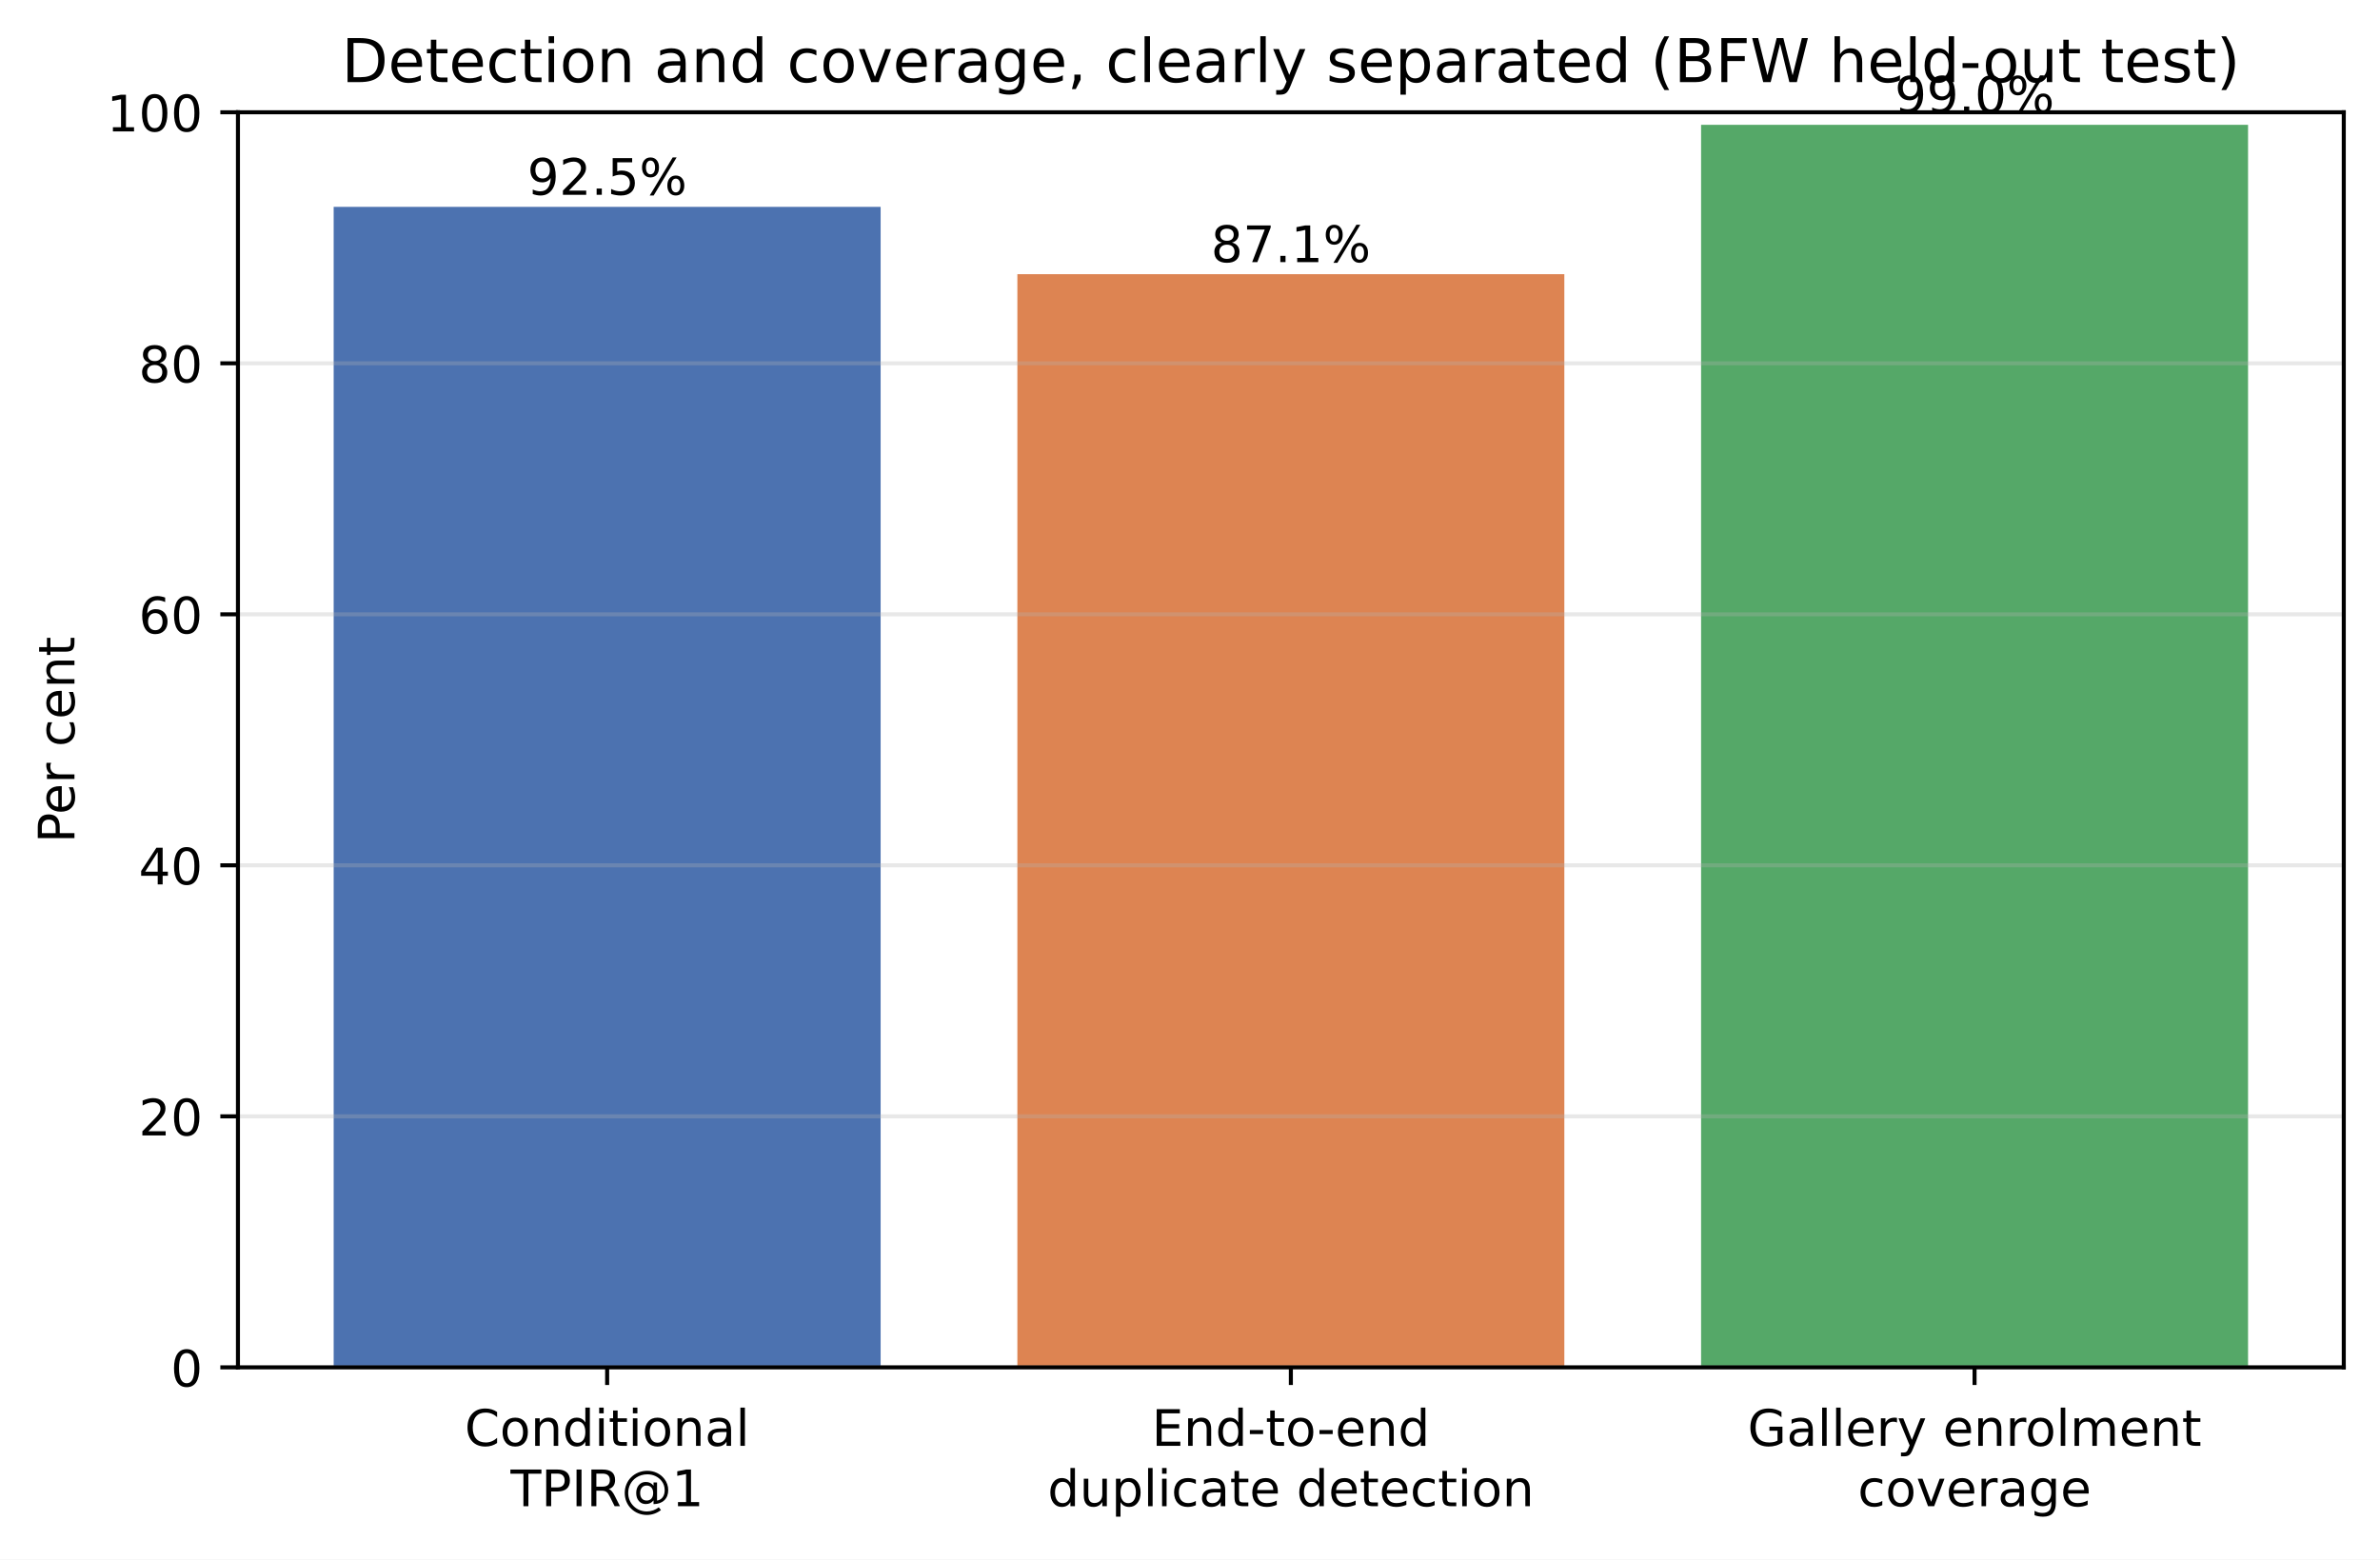
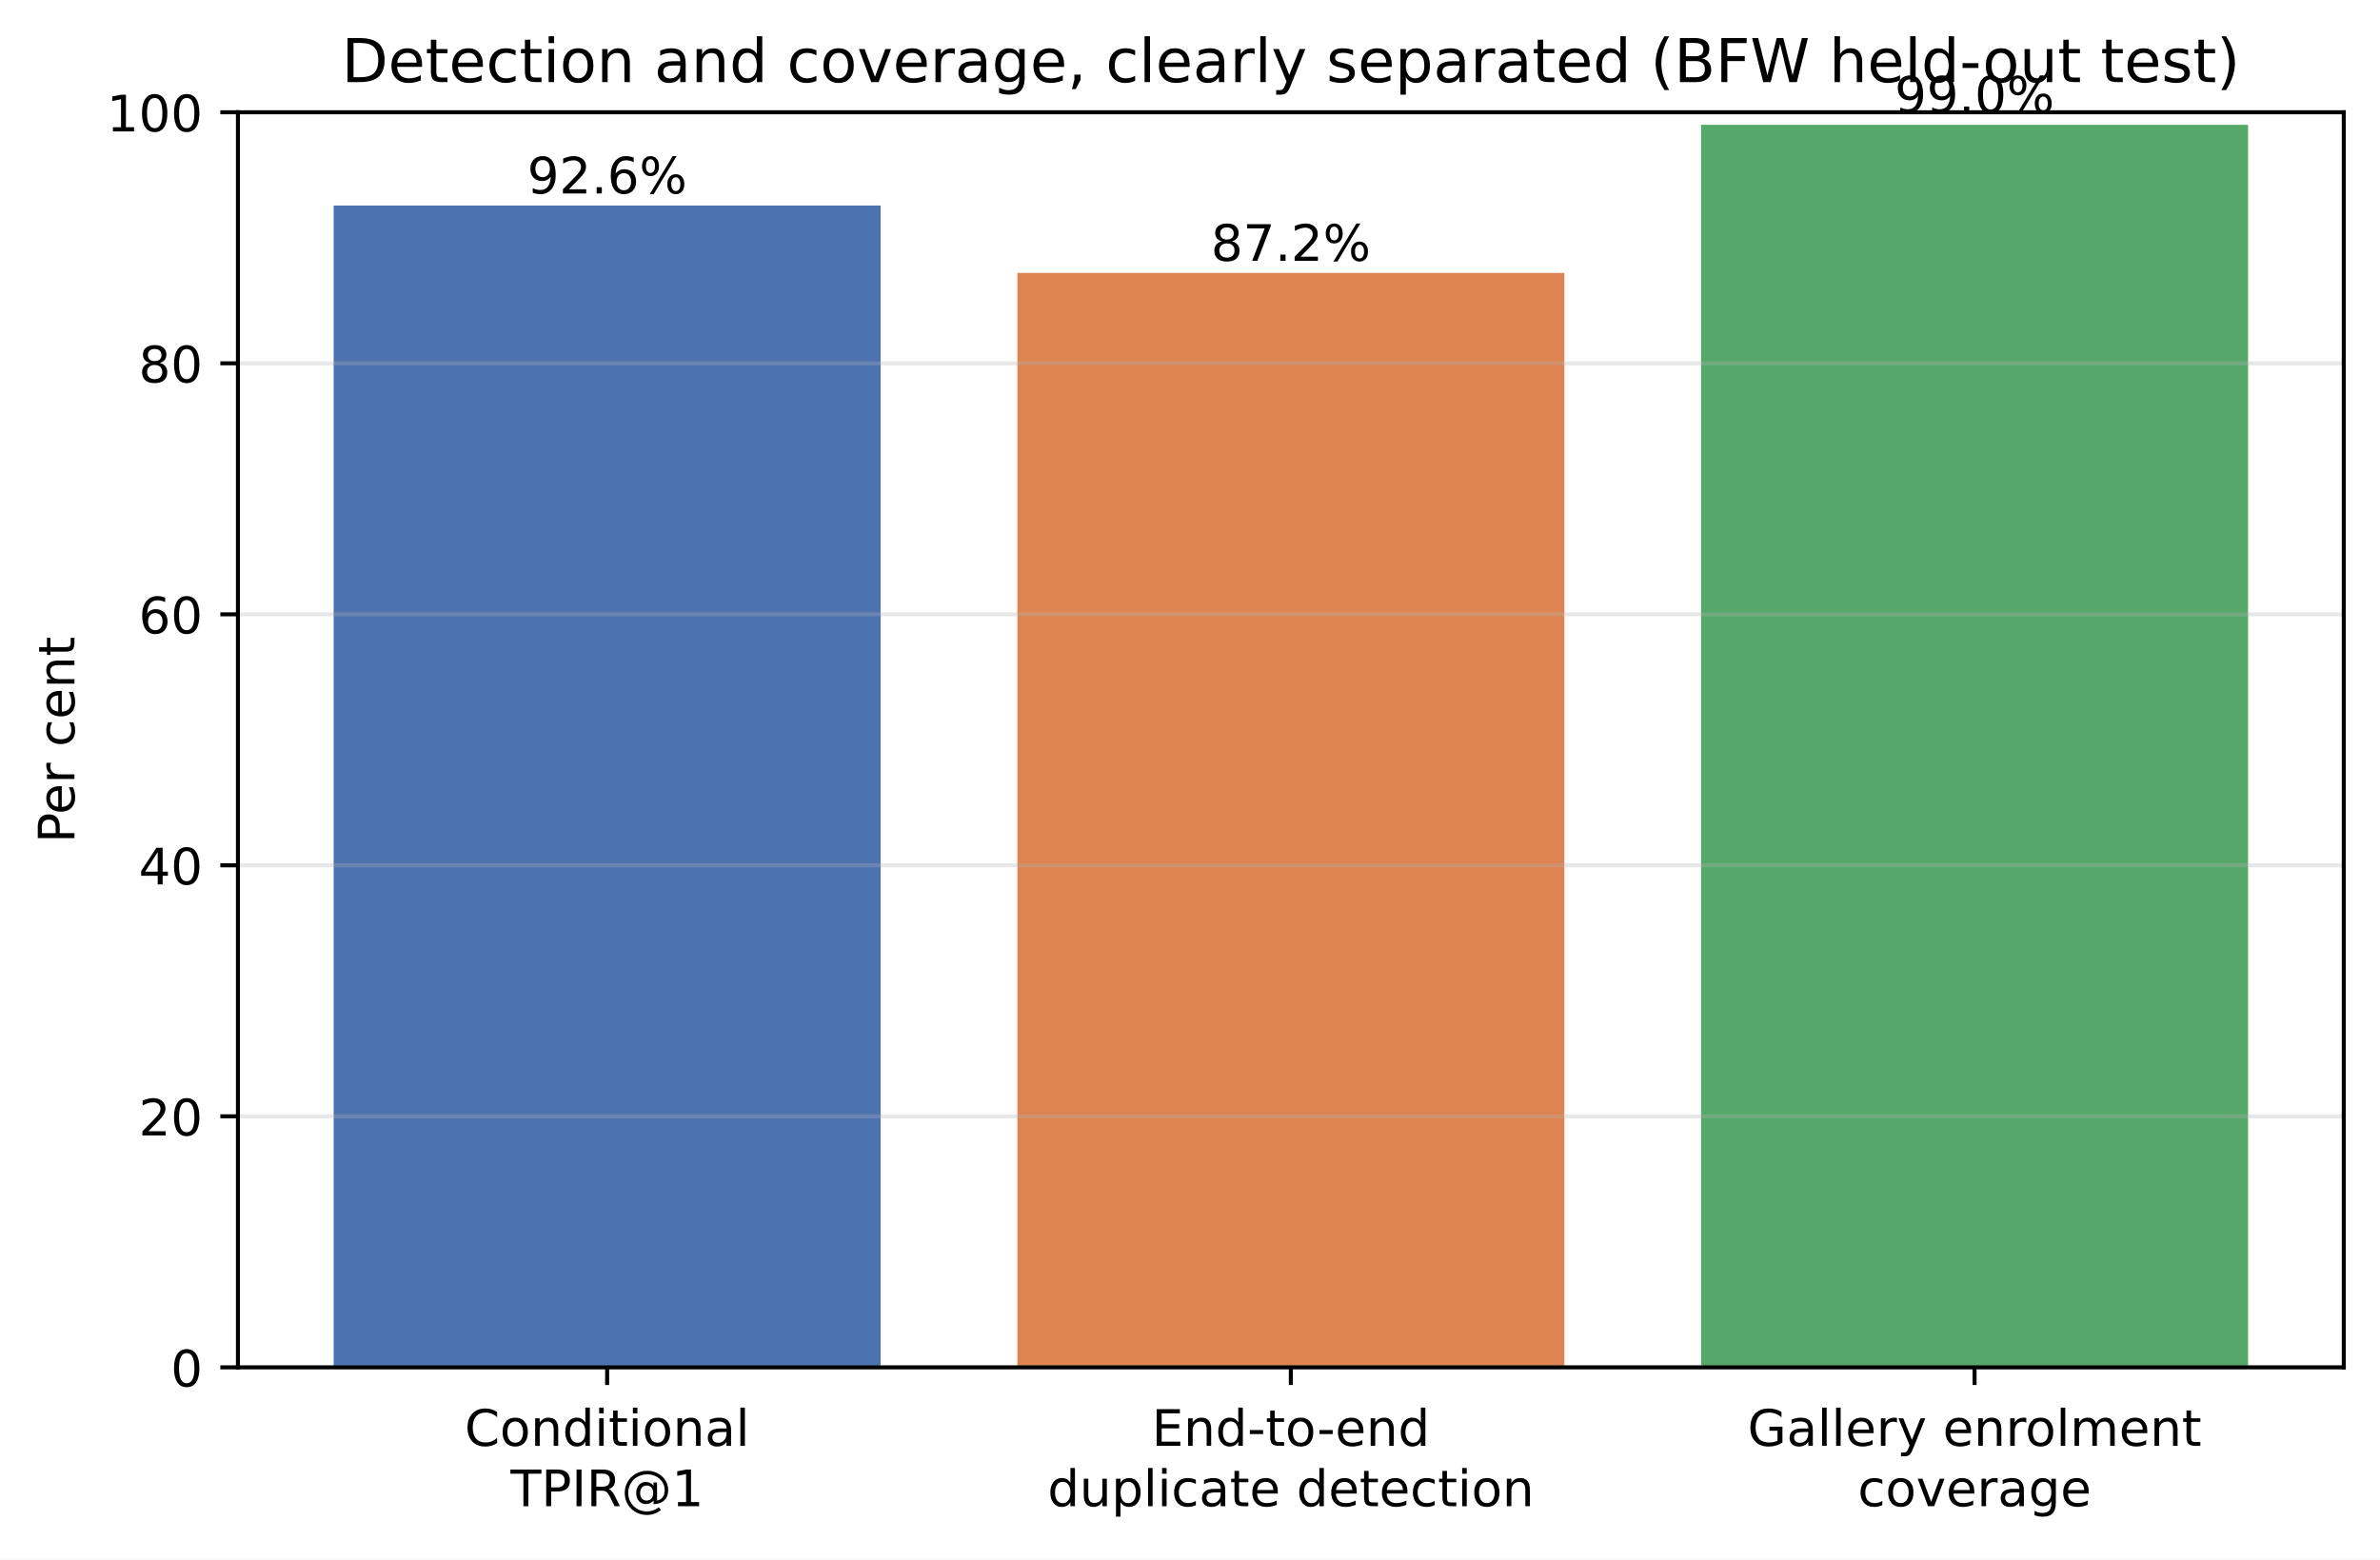
<svg xmlns="http://www.w3.org/2000/svg" xmlns:xlink="http://www.w3.org/1999/xlink" width="472.988pt" height="310.004pt" viewBox="0 0 472.988 310.004" version="1.1">
  <defs>
    <style type="text/css">*{stroke-linejoin: round; stroke-linecap: butt}</style>
  </defs>
  <g id="figure_1">
    <g id="patch_1">
      <path d="M 0 310.004  L 472.988 310.004  L 472.988 0  L 0 0  z " style="fill: #ffffff" />
    </g>
    <g id="axes_1">
      <g id="patch_2">
        <path d="M 47.288 271.798  L 465.788 271.798  L 465.788 22.318  L 47.288 22.318  z " style="fill: #ffffff" />
      </g>
      <g id="patch_3">
-         <path d="M 66.31 271.798  L 175.012 271.798  L 175.012 41.122  L 66.31 41.122  z " clip-path="url(#pff10bd0e56)" style="fill: #4c72b0" />
+         <path d="M 66.31 271.798  L 175.012 271.798  L 175.012 40.857  L 66.31 40.857  z " clip-path="url(#p26d77c50f4)" style="fill: #4c72b0" />
      </g>
      <g id="patch_4">
-         <path d="M 202.187 271.798  L 310.888 271.798  L 310.888 54.501  L 202.187 54.501  z " clip-path="url(#pff10bd0e56)" style="fill: #dd8452" />
+         <path d="M 202.187 271.798  L 310.888 271.798  L 310.888 54.252  L 202.187 54.252  z " clip-path="url(#p26d77c50f4)" style="fill: #dd8452" />
      </g>
      <g id="patch_5">
-         <path d="M 338.063 271.798  L 446.765 271.798  L 446.765 24.813  L 338.063 24.813  z " clip-path="url(#pff10bd0e56)" style="fill: #55a868" />
+         <path d="M 338.063 271.798  L 446.765 271.798  L 446.765 24.813  L 338.063 24.813  z " clip-path="url(#p26d77c50f4)" style="fill: #55a868" />
      </g>
      <g id="matplotlib.axis_1">
        <g id="xtick_1">
          <g id="line2d_1">
            <defs>
-               <path id="m82638d9b20" d="M 0 0  L 0 3.5  " style="stroke: #000000; stroke-width: 0.8" />
+               <path id="m397c34015d" d="M 0 0  L 0 3.5  " style="stroke: #000000; stroke-width: 0.8" />
            </defs>
            <g>
-               <use xlink:href="#m82638d9b20" x="120.661" y="271.798" style="stroke: #000000; stroke-width: 0.8" />
+               <use xlink:href="#m397c34015d" x="120.661" y="271.798" style="stroke: #000000; stroke-width: 0.8" />
            </g>
          </g>
          <g id="text_1">
            <g transform="translate(92.34759 287.3975) scale(0.1 -0.1)">
              <defs>
                <path id="DejaVuSans-26" d="M 4122 4306  L 4122 3641  Q 3803 3938 3442 4084  Q 3081 4231 2675 4231  Q 1875 4231 1450 3742  Q 1025 3253 1025 2328  Q 1025 1406 1450 917  Q 1875 428 2675 428  Q 3081 428 3442 575  Q 3803 722 4122 1019  L 4122 359  Q 3791 134 3420 21  Q 3050 -91 2638 -91  Q 1578 -91 968 557  Q 359 1206 359 2328  Q 359 3453 968 4101  Q 1578 4750 2638 4750  Q 3056 4750 3426 4639  Q 3797 4528 4122 4306  z " transform="scale(0.015625)" />
                <path id="DejaVuSans-52" d="M 1959 3097  Q 1497 3097 1228 2736  Q 959 2375 959 1747  Q 959 1119 1226 758  Q 1494 397 1959 397  Q 2419 397 2687 759  Q 2956 1122 2956 1747  Q 2956 2369 2687 2733  Q 2419 3097 1959 3097  z M 1959 3584  Q 2709 3584 3137 3096  Q 3566 2609 3566 1747  Q 3566 888 3137 398  Q 2709 -91 1959 -91  Q 1206 -91 779 398  Q 353 888 353 1747  Q 353 2609 779 3096  Q 1206 3584 1959 3584  z " transform="scale(0.015625)" />
                <path id="DejaVuSans-51" d="M 3513 2113  L 3513 0  L 2938 0  L 2938 2094  Q 2938 2591 2744 2837  Q 2550 3084 2163 3084  Q 1697 3084 1428 2787  Q 1159 2491 1159 1978  L 1159 0  L 581 0  L 581 3500  L 1159 3500  L 1159 2956  Q 1366 3272 1645 3428  Q 1925 3584 2291 3584  Q 2894 3584 3203 3211  Q 3513 2838 3513 2113  z " transform="scale(0.015625)" />
                <path id="DejaVuSans-47" d="M 2906 2969  L 2906 4863  L 3481 4863  L 3481 0  L 2906 0  L 2906 525  Q 2725 213 2448 61  Q 2172 -91 1784 -91  Q 1150 -91 751 415  Q 353 922 353 1747  Q 353 2572 751 3078  Q 1150 3584 1784 3584  Q 2172 3584 2448 3432  Q 2725 3281 2906 2969  z M 947 1747  Q 947 1113 1208 752  Q 1469 391 1925 391  Q 2381 391 2643 752  Q 2906 1113 2906 1747  Q 2906 2381 2643 2742  Q 2381 3103 1925 3103  Q 1469 3103 1208 2742  Q 947 2381 947 1747  z " transform="scale(0.015625)" />
                <path id="DejaVuSans-4c" d="M 603 3500  L 1178 3500  L 1178 0  L 603 0  L 603 3500  z M 603 4863  L 1178 4863  L 1178 4134  L 603 4134  L 603 4863  z " transform="scale(0.015625)" />
                <path id="DejaVuSans-57" d="M 1172 4494  L 1172 3500  L 2356 3500  L 2356 3053  L 1172 3053  L 1172 1153  Q 1172 725 1289 603  Q 1406 481 1766 481  L 2356 481  L 2356 0  L 1766 0  Q 1100 0 847 248  Q 594 497 594 1153  L 594 3053  L 172 3053  L 172 3500  L 594 3500  L 594 4494  L 1172 4494  z " transform="scale(0.015625)" />
                <path id="DejaVuSans-44" d="M 2194 1759  Q 1497 1759 1228 1600  Q 959 1441 959 1056  Q 959 750 1161 570  Q 1363 391 1709 391  Q 2188 391 2477 730  Q 2766 1069 2766 1631  L 2766 1759  L 2194 1759  z M 3341 1997  L 3341 0  L 2766 0  L 2766 531  Q 2569 213 2275 61  Q 1981 -91 1556 -91  Q 1019 -91 701 211  Q 384 513 384 1019  Q 384 1609 779 1909  Q 1175 2209 1959 2209  L 2766 2209  L 2766 2266  Q 2766 2663 2505 2880  Q 2244 3097 1772 3097  Q 1472 3097 1187 3025  Q 903 2953 641 2809  L 641 3341  Q 956 3463 1253 3523  Q 1550 3584 1831 3584  Q 2591 3584 2966 3190  Q 3341 2797 3341 1997  z " transform="scale(0.015625)" />
                <path id="DejaVuSans-4f" d="M 603 4863  L 1178 4863  L 1178 0  L 603 0  L 603 4863  z " transform="scale(0.015625)" />
              </defs>
              <use xlink:href="#DejaVuSans-26" />
              <use xlink:href="#DejaVuSans-52" transform="translate(69.82812 0)" />
              <use xlink:href="#DejaVuSans-51" transform="translate(131.0156 0)" />
              <use xlink:href="#DejaVuSans-47" transform="translate(194.3906 0)" />
              <use xlink:href="#DejaVuSans-4c" transform="translate(257.875 0)" />
              <use xlink:href="#DejaVuSans-57" transform="translate(285.6562 0)" />
              <use xlink:href="#DejaVuSans-4c" transform="translate(324.8594 0)" />
              <use xlink:href="#DejaVuSans-52" transform="translate(352.6406 0)" />
              <use xlink:href="#DejaVuSans-51" transform="translate(413.8281 0)" />
              <use xlink:href="#DejaVuSans-44" transform="translate(477.2031 0)" />
              <use xlink:href="#DejaVuSans-4f" transform="translate(538.4844 0)" />
            </g>
            <g transform="translate(101.4617 299.3995) scale(0.1 -0.1)">
              <defs>
                <path id="DejaVuSans-37" d="M -19 4666  L 3928 4666  L 3928 4134  L 2272 4134  L 2272 0  L 1638 0  L 1638 4134  L -19 4134  L -19 4666  z " transform="scale(0.015625)" />
                <path id="DejaVuSans-33" d="M 1259 4147  L 1259 2394  L 2053 2394  Q 2494 2394 2734 2622  Q 2975 2850 2975 3272  Q 2975 3691 2734 3919  Q 2494 4147 2053 4147  L 1259 4147  z M 628 4666  L 2053 4666  Q 2838 4666 3239 4311  Q 3641 3956 3641 3272  Q 3641 2581 3239 2228  Q 2838 1875 2053 1875  L 1259 1875  L 1259 0  L 628 0  L 628 4666  z " transform="scale(0.015625)" />
                <path id="DejaVuSans-2c" d="M 628 4666  L 1259 4666  L 1259 0  L 628 0  L 628 4666  z " transform="scale(0.015625)" />
                <path id="DejaVuSans-35" d="M 2841 2188  Q 3044 2119 3236 1894  Q 3428 1669 3622 1275  L 4263 0  L 3584 0  L 2988 1197  Q 2756 1666 2539 1819  Q 2322 1972 1947 1972  L 1259 1972  L 1259 0  L 628 0  L 628 4666  L 2053 4666  Q 2853 4666 3247 4331  Q 3641 3997 3641 3322  Q 3641 2881 3436 2590  Q 3231 2300 2841 2188  z M 1259 4147  L 1259 2491  L 2053 2491  Q 2509 2491 2742 2702  Q 2975 2913 2975 3322  Q 2975 3731 2742 3939  Q 2509 4147 2053 4147  L 1259 4147  z " transform="scale(0.015625)" />
                <path id="DejaVuSans-23" d="M 2381 1678  Q 2381 1231 2603 976  Q 2825 722 3213 722  Q 3597 722 3817 978  Q 4038 1234 4038 1678  Q 4038 2116 3813 2373  Q 3588 2631 3206 2631  Q 2828 2631 2604 2375  Q 2381 2119 2381 1678  z M 4084 744  Q 3897 503 3655 389  Q 3413 275 3091 275  Q 2553 275 2217 664  Q 1881 1053 1881 1678  Q 1881 2303 2218 2693  Q 2556 3084 3091 3084  Q 3413 3084 3656 2967  Q 3900 2850 4084 2613  L 4084 3022  L 4531 3022  L 4531 722  Q 4988 791 5245 1139  Q 5503 1488 5503 2041  Q 5503 2375 5404 2669  Q 5306 2963 5106 3213  Q 4781 3622 4314 3839  Q 3847 4056 3297 4056  Q 2913 4056 2559 3954  Q 2206 3853 1906 3653  Q 1416 3334 1139 2817  Q 863 2300 863 1697  Q 863 1200 1042 765  Q 1222 331 1563 0  Q 1891 -325 2322 -495  Q 2753 -666 3244 -666  Q 3647 -666 4036 -530  Q 4425 -394 4750 -141  L 5031 -488  Q 4641 -791 4180 -952  Q 3719 -1113 3244 -1113  Q 2666 -1113 2153 -908  Q 1641 -703 1241 -313  Q 841 78 631 592  Q 422 1106 422 1697  Q 422 2266 634 2781  Q 847 3297 1241 3688  Q 1644 4084 2172 4295  Q 2700 4506 3291 4506  Q 3953 4506 4520 4234  Q 5088 3963 5472 3463  Q 5706 3156 5829 2797  Q 5953 2438 5953 2053  Q 5953 1231 5456 756  Q 4959 281 4084 263  L 4084 744  z " transform="scale(0.015625)" />
                <path id="DejaVuSans-14" d="M 794 531  L 1825 531  L 1825 4091  L 703 3866  L 703 4441  L 1819 4666  L 2450 4666  L 2450 531  L 3481 531  L 3481 0  L 794 0  L 794 531  z " transform="scale(0.015625)" />
              </defs>
              <use xlink:href="#DejaVuSans-37" />
              <use xlink:href="#DejaVuSans-33" transform="translate(61.07812 0)" />
              <use xlink:href="#DejaVuSans-2c" transform="translate(121.375 0)" />
              <use xlink:href="#DejaVuSans-35" transform="translate(150.875 0)" />
              <use xlink:href="#DejaVuSans-23" transform="translate(220.3594 0)" />
              <use xlink:href="#DejaVuSans-14" transform="translate(320.3594 0)" />
            </g>
          </g>
        </g>
        <g id="xtick_2">
          <g id="line2d_2">
            <g>
-               <use xlink:href="#m82638d9b20" x="256.538" y="271.798" style="stroke: #000000; stroke-width: 0.8" />
+               <use xlink:href="#m397c34015d" x="256.538" y="271.798" style="stroke: #000000; stroke-width: 0.8" />
            </g>
          </g>
          <g id="text_2">
            <g transform="translate(228.8953 287.3975) scale(0.1 -0.1)">
              <defs>
                <path id="DejaVuSans-28" d="M 628 4666  L 3578 4666  L 3578 4134  L 1259 4134  L 1259 2753  L 3481 2753  L 3481 2222  L 1259 2222  L 1259 531  L 3634 531  L 3634 0  L 628 0  L 628 4666  z " transform="scale(0.015625)" />
                <path id="DejaVuSans-10" d="M 313 2009  L 1997 2009  L 1997 1497  L 313 1497  L 313 2009  z " transform="scale(0.015625)" />
                <path id="DejaVuSans-48" d="M 3597 1894  L 3597 1613  L 953 1613  Q 991 1019 1311 708  Q 1631 397 2203 397  Q 2534 397 2845 478  Q 3156 559 3463 722  L 3463 178  Q 3153 47 2828 -22  Q 2503 -91 2169 -91  Q 1331 -91 842 396  Q 353 884 353 1716  Q 353 2575 817 3079  Q 1281 3584 2069 3584  Q 2775 3584 3186 3129  Q 3597 2675 3597 1894  z M 3022 2063  Q 3016 2534 2758 2815  Q 2500 3097 2075 3097  Q 1594 3097 1305 2825  Q 1016 2553 972 2059  L 3022 2063  z " transform="scale(0.015625)" />
              </defs>
              <use xlink:href="#DejaVuSans-28" />
              <use xlink:href="#DejaVuSans-51" transform="translate(63.1875 0)" />
              <use xlink:href="#DejaVuSans-47" transform="translate(126.5625 0)" />
              <use xlink:href="#DejaVuSans-10" transform="translate(190.0469 0)" />
              <use xlink:href="#DejaVuSans-57" transform="translate(226.125 0)" />
              <use xlink:href="#DejaVuSans-52" transform="translate(265.3281 0)" />
              <use xlink:href="#DejaVuSans-10" transform="translate(328.375 0)" />
              <use xlink:href="#DejaVuSans-48" transform="translate(364.4531 0)" />
              <use xlink:href="#DejaVuSans-51" transform="translate(425.9844 0)" />
              <use xlink:href="#DejaVuSans-47" transform="translate(489.3594 0)" />
            </g>
            <g transform="translate(208.1891 299.4003) scale(0.1 -0.1)">
              <defs>
                <path id="DejaVuSans-58" d="M 544 1381  L 544 3500  L 1119 3500  L 1119 1403  Q 1119 906 1312 657  Q 1506 409 1894 409  Q 2359 409 2629 706  Q 2900 1003 2900 1516  L 2900 3500  L 3475 3500  L 3475 0  L 2900 0  L 2900 538  Q 2691 219 2414 64  Q 2138 -91 1772 -91  Q 1169 -91 856 284  Q 544 659 544 1381  z M 1991 3584  L 1991 3584  z " transform="scale(0.015625)" />
                <path id="DejaVuSans-53" d="M 1159 525  L 1159 -1331  L 581 -1331  L 581 3500  L 1159 3500  L 1159 2969  Q 1341 3281 1617 3432  Q 1894 3584 2278 3584  Q 2916 3584 3314 3078  Q 3713 2572 3713 1747  Q 3713 922 3314 415  Q 2916 -91 2278 -91  Q 1894 -91 1617 61  Q 1341 213 1159 525  z M 3116 1747  Q 3116 2381 2855 2742  Q 2594 3103 2138 3103  Q 1681 3103 1420 2742  Q 1159 2381 1159 1747  Q 1159 1113 1420 752  Q 1681 391 2138 391  Q 2594 391 2855 752  Q 3116 1113 3116 1747  z " transform="scale(0.015625)" />
                <path id="DejaVuSans-46" d="M 3122 3366  L 3122 2828  Q 2878 2963 2633 3030  Q 2388 3097 2138 3097  Q 1578 3097 1268 2742  Q 959 2388 959 1747  Q 959 1106 1268 751  Q 1578 397 2138 397  Q 2388 397 2633 464  Q 2878 531 3122 666  L 3122 134  Q 2881 22 2623 -34  Q 2366 -91 2075 -91  Q 1284 -91 818 406  Q 353 903 353 1747  Q 353 2603 823 3093  Q 1294 3584 2113 3584  Q 2378 3584 2631 3529  Q 2884 3475 3122 3366  z " transform="scale(0.015625)" />
                <path id="DejaVuSans-3" transform="scale(0.015625)" />
              </defs>
              <use xlink:href="#DejaVuSans-47" />
              <use xlink:href="#DejaVuSans-58" transform="translate(63.48438 0)" />
              <use xlink:href="#DejaVuSans-53" transform="translate(126.8594 0)" />
              <use xlink:href="#DejaVuSans-4f" transform="translate(190.3438 0)" />
              <use xlink:href="#DejaVuSans-4c" transform="translate(218.125 0)" />
              <use xlink:href="#DejaVuSans-46" transform="translate(245.9062 0)" />
              <use xlink:href="#DejaVuSans-44" transform="translate(300.8906 0)" />
              <use xlink:href="#DejaVuSans-57" transform="translate(362.1719 0)" />
              <use xlink:href="#DejaVuSans-48" transform="translate(401.375 0)" />
              <use xlink:href="#DejaVuSans-3" transform="translate(462.9062 0)" />
              <use xlink:href="#DejaVuSans-47" transform="translate(494.6875 0)" />
              <use xlink:href="#DejaVuSans-48" transform="translate(558.1719 0)" />
              <use xlink:href="#DejaVuSans-57" transform="translate(619.7031 0)" />
              <use xlink:href="#DejaVuSans-48" transform="translate(658.9062 0)" />
              <use xlink:href="#DejaVuSans-46" transform="translate(720.4375 0)" />
              <use xlink:href="#DejaVuSans-57" transform="translate(775.4219 0)" />
              <use xlink:href="#DejaVuSans-4c" transform="translate(814.625 0)" />
              <use xlink:href="#DejaVuSans-52" transform="translate(842.4062 0)" />
              <use xlink:href="#DejaVuSans-51" transform="translate(903.5938 0)" />
            </g>
          </g>
        </g>
        <g id="xtick_3">
          <g id="line2d_3">
            <g>
-               <use xlink:href="#m82638d9b20" x="392.414" y="271.798" style="stroke: #000000; stroke-width: 0.8" />
+               <use xlink:href="#m397c34015d" x="392.414" y="271.798" style="stroke: #000000; stroke-width: 0.8" />
            </g>
          </g>
          <g id="text_3">
            <g transform="translate(347.3024 287.3975) scale(0.1 -0.1)">
              <defs>
                <path id="DejaVuSans-2a" d="M 3809 666  L 3809 1919  L 2778 1919  L 2778 2438  L 4434 2438  L 4434 434  Q 4069 175 3628 42  Q 3188 -91 2688 -91  Q 1594 -91 976 548  Q 359 1188 359 2328  Q 359 3472 976 4111  Q 1594 4750 2688 4750  Q 3144 4750 3555 4637  Q 3966 4525 4313 4306  L 4313 3634  Q 3963 3931 3569 4081  Q 3175 4231 2741 4231  Q 1884 4231 1454 3753  Q 1025 3275 1025 2328  Q 1025 1384 1454 906  Q 1884 428 2741 428  Q 3075 428 3337 486  Q 3600 544 3809 666  z " transform="scale(0.015625)" />
                <path id="DejaVuSans-55" d="M 2631 2963  Q 2534 3019 2420 3045  Q 2306 3072 2169 3072  Q 1681 3072 1420 2755  Q 1159 2438 1159 1844  L 1159 0  L 581 0  L 581 3500  L 1159 3500  L 1159 2956  Q 1341 3275 1631 3429  Q 1922 3584 2338 3584  Q 2397 3584 2469 3576  Q 2541 3569 2628 3553  L 2631 2963  z " transform="scale(0.015625)" />
                <path id="DejaVuSans-5c" d="M 2059 -325  Q 1816 -950 1584 -1140  Q 1353 -1331 966 -1331  L 506 -1331  L 506 -850  L 844 -850  Q 1081 -850 1212 -737  Q 1344 -625 1503 -206  L 1606 56  L 191 3500  L 800 3500  L 1894 763  L 2988 3500  L 3597 3500  L 2059 -325  z " transform="scale(0.015625)" />
                <path id="DejaVuSans-50" d="M 3328 2828  Q 3544 3216 3844 3400  Q 4144 3584 4550 3584  Q 5097 3584 5394 3201  Q 5691 2819 5691 2113  L 5691 0  L 5113 0  L 5113 2094  Q 5113 2597 4934 2840  Q 4756 3084 4391 3084  Q 3944 3084 3684 2787  Q 3425 2491 3425 1978  L 3425 0  L 2847 0  L 2847 2094  Q 2847 2600 2669 2842  Q 2491 3084 2119 3084  Q 1678 3084 1418 2786  Q 1159 2488 1159 1978  L 1159 0  L 581 0  L 581 3500  L 1159 3500  L 1159 2956  Q 1356 3278 1631 3431  Q 1906 3584 2284 3584  Q 2666 3584 2933 3390  Q 3200 3197 3328 2828  z " transform="scale(0.015625)" />
              </defs>
              <use xlink:href="#DejaVuSans-2a" />
              <use xlink:href="#DejaVuSans-44" transform="translate(77.48438 0)" />
              <use xlink:href="#DejaVuSans-4f" transform="translate(138.7656 0)" />
              <use xlink:href="#DejaVuSans-4f" transform="translate(166.5469 0)" />
              <use xlink:href="#DejaVuSans-48" transform="translate(194.3281 0)" />
              <use xlink:href="#DejaVuSans-55" transform="translate(255.8594 0)" />
              <use xlink:href="#DejaVuSans-5c" transform="translate(296.9688 0)" />
              <use xlink:href="#DejaVuSans-3" transform="translate(356.1562 0)" />
              <use xlink:href="#DejaVuSans-48" transform="translate(387.9375 0)" />
              <use xlink:href="#DejaVuSans-51" transform="translate(449.4688 0)" />
              <use xlink:href="#DejaVuSans-55" transform="translate(512.8438 0)" />
              <use xlink:href="#DejaVuSans-52" transform="translate(551.75 0)" />
              <use xlink:href="#DejaVuSans-4f" transform="translate(612.9375 0)" />
              <use xlink:href="#DejaVuSans-50" transform="translate(640.7188 0)" />
              <use xlink:href="#DejaVuSans-48" transform="translate(738.125 0)" />
              <use xlink:href="#DejaVuSans-51" transform="translate(799.6562 0)" />
              <use xlink:href="#DejaVuSans-57" transform="translate(863.0312 0)" />
            </g>
            <g transform="translate(369.1993 299.3995) scale(0.1 -0.1)">
              <defs>
                <path id="DejaVuSans-59" d="M 191 3500  L 800 3500  L 1894 563  L 2988 3500  L 3597 3500  L 2284 0  L 1503 0  L 191 3500  z " transform="scale(0.015625)" />
                <path id="DejaVuSans-4a" d="M 2906 1791  Q 2906 2416 2648 2759  Q 2391 3103 1925 3103  Q 1463 3103 1205 2759  Q 947 2416 947 1791  Q 947 1169 1205 825  Q 1463 481 1925 481  Q 2391 481 2648 825  Q 2906 1169 2906 1791  z M 3481 434  Q 3481 -459 3084 -895  Q 2688 -1331 1869 -1331  Q 1566 -1331 1297 -1286  Q 1028 -1241 775 -1147  L 775 -588  Q 1028 -725 1275 -790  Q 1522 -856 1778 -856  Q 2344 -856 2625 -561  Q 2906 -266 2906 331  L 2906 616  Q 2728 306 2450 153  Q 2172 0 1784 0  Q 1141 0 747 490  Q 353 981 353 1791  Q 353 2603 747 3093  Q 1141 3584 1784 3584  Q 2172 3584 2450 3431  Q 2728 3278 2906 2969  L 2906 3500  L 3481 3500  L 3481 434  z " transform="scale(0.015625)" />
              </defs>
              <use xlink:href="#DejaVuSans-46" />
              <use xlink:href="#DejaVuSans-52" transform="translate(54.98438 0)" />
              <use xlink:href="#DejaVuSans-59" transform="translate(116.1719 0)" />
              <use xlink:href="#DejaVuSans-48" transform="translate(175.3594 0)" />
              <use xlink:href="#DejaVuSans-55" transform="translate(236.8906 0)" />
              <use xlink:href="#DejaVuSans-44" transform="translate(278 0)" />
              <use xlink:href="#DejaVuSans-4a" transform="translate(339.2812 0)" />
              <use xlink:href="#DejaVuSans-48" transform="translate(402.7656 0)" />
            </g>
          </g>
        </g>
      </g>
      <g id="matplotlib.axis_2">
        <g id="ytick_1">
          <g id="line2d_4">
-             <path d="M 47.288 271.798  L 465.788 271.798  " clip-path="url(#pff10bd0e56)" style="fill: none; stroke: #b0b0b0; stroke-opacity: 0.3; stroke-width: 0.8; stroke-linecap: square" />
+             <path d="M 47.288 271.798  L 465.788 271.798  " clip-path="url(#p26d77c50f4)" style="fill: none; stroke: #b0b0b0; stroke-opacity: 0.3; stroke-width: 0.8; stroke-linecap: square" />
          </g>
          <g id="line2d_5">
            <defs>
-               <path id="ma6a712be9f" d="M 0 0  L -3.5 0  " style="stroke: #000000; stroke-width: 0.8" />
+               <path id="ma3dfea0bef" d="M 0 0  L -3.5 0  " style="stroke: #000000; stroke-width: 0.8" />
            </defs>
            <g>
-               <use xlink:href="#ma6a712be9f" x="47.288" y="271.798" style="stroke: #000000; stroke-width: 0.8" />
+               <use xlink:href="#ma3dfea0bef" x="47.288" y="271.798" style="stroke: #000000; stroke-width: 0.8" />
            </g>
          </g>
          <g id="text_4">
            <g transform="translate(33.925 275.597) scale(0.1 -0.1)">
              <defs>
                <path id="DejaVuSans-13" d="M 2034 4250  Q 1547 4250 1301 3770  Q 1056 3291 1056 2328  Q 1056 1369 1301 889  Q 1547 409 2034 409  Q 2525 409 2770 889  Q 3016 1369 3016 2328  Q 3016 3291 2770 3770  Q 2525 4250 2034 4250  z M 2034 4750  Q 2819 4750 3233 4129  Q 3647 3509 3647 2328  Q 3647 1150 3233 529  Q 2819 -91 2034 -91  Q 1250 -91 836 529  Q 422 1150 422 2328  Q 422 3509 836 4129  Q 1250 4750 2034 4750  z " transform="scale(0.015625)" />
              </defs>
              <use xlink:href="#DejaVuSans-13" />
            </g>
          </g>
        </g>
        <g id="ytick_2">
          <g id="line2d_6">
-             <path d="M 47.288 221.902  L 465.788 221.902  " clip-path="url(#pff10bd0e56)" style="fill: none; stroke: #b0b0b0; stroke-opacity: 0.3; stroke-width: 0.8; stroke-linecap: square" />
+             <path d="M 47.288 221.902  L 465.788 221.902  " clip-path="url(#p26d77c50f4)" style="fill: none; stroke: #b0b0b0; stroke-opacity: 0.3; stroke-width: 0.8; stroke-linecap: square" />
          </g>
          <g id="line2d_7">
            <g>
-               <use xlink:href="#ma6a712be9f" x="47.288" y="221.902" style="stroke: #000000; stroke-width: 0.8" />
+               <use xlink:href="#ma3dfea0bef" x="47.288" y="221.902" style="stroke: #000000; stroke-width: 0.8" />
            </g>
          </g>
          <g id="text_5">
            <g transform="translate(27.5625 225.701) scale(0.1 -0.1)">
              <defs>
                <path id="DejaVuSans-15" d="M 1228 531  L 3431 531  L 3431 0  L 469 0  L 469 531  Q 828 903 1448 1529  Q 2069 2156 2228 2338  Q 2531 2678 2651 2914  Q 2772 3150 2772 3378  Q 2772 3750 2511 3984  Q 2250 4219 1831 4219  Q 1534 4219 1204 4116  Q 875 4013 500 3803  L 500 4441  Q 881 4594 1212 4672  Q 1544 4750 1819 4750  Q 2544 4750 2975 4387  Q 3406 4025 3406 3419  Q 3406 3131 3298 2873  Q 3191 2616 2906 2266  Q 2828 2175 2409 1742  Q 1991 1309 1228 531  z " transform="scale(0.015625)" />
              </defs>
              <use xlink:href="#DejaVuSans-15" />
              <use xlink:href="#DejaVuSans-13" transform="translate(63.625 0)" />
            </g>
          </g>
        </g>
        <g id="ytick_3">
          <g id="line2d_8">
-             <path d="M 47.288 172.006  L 465.788 172.006  " clip-path="url(#pff10bd0e56)" style="fill: none; stroke: #b0b0b0; stroke-opacity: 0.3; stroke-width: 0.8; stroke-linecap: square" />
+             <path d="M 47.288 172.006  L 465.788 172.006  " clip-path="url(#p26d77c50f4)" style="fill: none; stroke: #b0b0b0; stroke-opacity: 0.3; stroke-width: 0.8; stroke-linecap: square" />
          </g>
          <g id="line2d_9">
            <g>
-               <use xlink:href="#ma6a712be9f" x="47.288" y="172.006" style="stroke: #000000; stroke-width: 0.8" />
+               <use xlink:href="#ma3dfea0bef" x="47.288" y="172.006" style="stroke: #000000; stroke-width: 0.8" />
            </g>
          </g>
          <g id="text_6">
            <g transform="translate(27.5625 175.805) scale(0.1 -0.1)">
              <defs>
                <path id="DejaVuSans-17" d="M 2419 4116  L 825 1625  L 2419 1625  L 2419 4116  z M 2253 4666  L 3047 4666  L 3047 1625  L 3713 1625  L 3713 1100  L 3047 1100  L 3047 0  L 2419 0  L 2419 1100  L 313 1100  L 313 1709  L 2253 4666  z " transform="scale(0.015625)" />
              </defs>
              <use xlink:href="#DejaVuSans-17" />
              <use xlink:href="#DejaVuSans-13" transform="translate(63.625 0)" />
            </g>
          </g>
        </g>
        <g id="ytick_4">
          <g id="line2d_10">
-             <path d="M 47.288 122.11  L 465.788 122.11  " clip-path="url(#pff10bd0e56)" style="fill: none; stroke: #b0b0b0; stroke-opacity: 0.3; stroke-width: 0.8; stroke-linecap: square" />
+             <path d="M 47.288 122.11  L 465.788 122.11  " clip-path="url(#p26d77c50f4)" style="fill: none; stroke: #b0b0b0; stroke-opacity: 0.3; stroke-width: 0.8; stroke-linecap: square" />
          </g>
          <g id="line2d_11">
            <g>
-               <use xlink:href="#ma6a712be9f" x="47.288" y="122.11" style="stroke: #000000; stroke-width: 0.8" />
+               <use xlink:href="#ma3dfea0bef" x="47.288" y="122.11" style="stroke: #000000; stroke-width: 0.8" />
            </g>
          </g>
          <g id="text_7">
            <g transform="translate(27.5625 125.909) scale(0.1 -0.1)">
              <defs>
                <path id="DejaVuSans-19" d="M 2113 2584  Q 1688 2584 1439 2293  Q 1191 2003 1191 1497  Q 1191 994 1439 701  Q 1688 409 2113 409  Q 2538 409 2786 701  Q 3034 994 3034 1497  Q 3034 2003 2786 2293  Q 2538 2584 2113 2584  z M 3366 4563  L 3366 3988  Q 3128 4100 2886 4159  Q 2644 4219 2406 4219  Q 1781 4219 1451 3797  Q 1122 3375 1075 2522  Q 1259 2794 1537 2939  Q 1816 3084 2150 3084  Q 2853 3084 3261 2657  Q 3669 2231 3669 1497  Q 3669 778 3244 343  Q 2819 -91 2113 -91  Q 1303 -91 875 529  Q 447 1150 447 2328  Q 447 3434 972 4092  Q 1497 4750 2381 4750  Q 2619 4750 2861 4703  Q 3103 4656 3366 4563  z " transform="scale(0.015625)" />
              </defs>
              <use xlink:href="#DejaVuSans-19" />
              <use xlink:href="#DejaVuSans-13" transform="translate(63.625 0)" />
            </g>
          </g>
        </g>
        <g id="ytick_5">
          <g id="line2d_12">
-             <path d="M 47.288 72.214  L 465.788 72.214  " clip-path="url(#pff10bd0e56)" style="fill: none; stroke: #b0b0b0; stroke-opacity: 0.3; stroke-width: 0.8; stroke-linecap: square" />
+             <path d="M 47.288 72.214  L 465.788 72.214  " clip-path="url(#p26d77c50f4)" style="fill: none; stroke: #b0b0b0; stroke-opacity: 0.3; stroke-width: 0.8; stroke-linecap: square" />
          </g>
          <g id="line2d_13">
            <g>
-               <use xlink:href="#ma6a712be9f" x="47.288" y="72.214" style="stroke: #000000; stroke-width: 0.8" />
+               <use xlink:href="#ma3dfea0bef" x="47.288" y="72.214" style="stroke: #000000; stroke-width: 0.8" />
            </g>
          </g>
          <g id="text_8">
            <g transform="translate(27.5625 76.01295) scale(0.1 -0.1)">
              <defs>
                <path id="DejaVuSans-1b" d="M 2034 2216  Q 1584 2216 1326 1975  Q 1069 1734 1069 1313  Q 1069 891 1326 650  Q 1584 409 2034 409  Q 2484 409 2743 651  Q 3003 894 3003 1313  Q 3003 1734 2745 1975  Q 2488 2216 2034 2216  z M 1403 2484  Q 997 2584 770 2862  Q 544 3141 544 3541  Q 544 4100 942 4425  Q 1341 4750 2034 4750  Q 2731 4750 3128 4425  Q 3525 4100 3525 3541  Q 3525 3141 3298 2862  Q 3072 2584 2669 2484  Q 3125 2378 3379 2068  Q 3634 1759 3634 1313  Q 3634 634 3220 271  Q 2806 -91 2034 -91  Q 1263 -91 848 271  Q 434 634 434 1313  Q 434 1759 690 2068  Q 947 2378 1403 2484  z M 1172 3481  Q 1172 3119 1398 2916  Q 1625 2713 2034 2713  Q 2441 2713 2670 2916  Q 2900 3119 2900 3481  Q 2900 3844 2670 4047  Q 2441 4250 2034 4250  Q 1625 4250 1398 4047  Q 1172 3844 1172 3481  z " transform="scale(0.015625)" />
              </defs>
              <use xlink:href="#DejaVuSans-1b" />
              <use xlink:href="#DejaVuSans-13" transform="translate(63.625 0)" />
            </g>
          </g>
        </g>
        <g id="ytick_6">
          <g id="line2d_14">
-             <path d="M 47.288 22.318  L 465.788 22.318  " clip-path="url(#pff10bd0e56)" style="fill: none; stroke: #b0b0b0; stroke-opacity: 0.3; stroke-width: 0.8; stroke-linecap: square" />
+             <path d="M 47.288 22.318  L 465.788 22.318  " clip-path="url(#p26d77c50f4)" style="fill: none; stroke: #b0b0b0; stroke-opacity: 0.3; stroke-width: 0.8; stroke-linecap: square" />
          </g>
          <g id="line2d_15">
            <g>
-               <use xlink:href="#ma6a712be9f" x="47.288" y="22.318" style="stroke: #000000; stroke-width: 0.8" />
+               <use xlink:href="#ma3dfea0bef" x="47.288" y="22.318" style="stroke: #000000; stroke-width: 0.8" />
            </g>
          </g>
          <g id="text_9">
            <g transform="translate(21.2 26.11695) scale(0.1 -0.1)">
              <use xlink:href="#DejaVuSans-14" />
              <use xlink:href="#DejaVuSans-13" transform="translate(63.625 0)" />
              <use xlink:href="#DejaVuSans-13" transform="translate(127.25 0)" />
            </g>
          </g>
        </g>
        <g id="text_10">
          <g transform="translate(14.79766 167.5706) rotate(-90) scale(0.1 -0.1)">
            <use xlink:href="#DejaVuSans-33" />
            <use xlink:href="#DejaVuSans-48" transform="translate(56.73438 0)" />
            <use xlink:href="#DejaVuSans-55" transform="translate(118.2656 0)" />
            <use xlink:href="#DejaVuSans-3" transform="translate(159.375 0)" />
            <use xlink:href="#DejaVuSans-46" transform="translate(191.1562 0)" />
            <use xlink:href="#DejaVuSans-48" transform="translate(246.1406 0)" />
            <use xlink:href="#DejaVuSans-51" transform="translate(307.6719 0)" />
            <use xlink:href="#DejaVuSans-57" transform="translate(371.0469 0)" />
          </g>
        </g>
      </g>
      <g id="patch_6">
        <path d="M 47.288 271.798  L 47.288 22.318  " style="fill: none; stroke: #000000; stroke-width: 0.8; stroke-linejoin: miter; stroke-linecap: square" />
      </g>
      <g id="patch_7">
        <path d="M 465.788 271.798  L 465.788 22.318  " style="fill: none; stroke: #000000; stroke-width: 0.8; stroke-linejoin: miter; stroke-linecap: square" />
      </g>
      <g id="patch_8">
        <path d="M 47.288 271.798  L 465.788 271.798  " style="fill: none; stroke: #000000; stroke-width: 0.8; stroke-linejoin: miter; stroke-linecap: square" />
      </g>
      <g id="patch_9">
        <path d="M 47.288 22.318  L 465.788 22.318  " style="fill: none; stroke: #000000; stroke-width: 0.8; stroke-linejoin: miter; stroke-linecap: square" />
      </g>
      <g id="text_11">
-         <g transform="translate(104.7773 38.71948) scale(0.1 -0.1)">
+         <g transform="translate(104.7773 38.45464) scale(0.1 -0.1)">
          <defs>
            <path id="DejaVuSans-1c" d="M 703 97  L 703 672  Q 941 559 1184 500  Q 1428 441 1663 441  Q 2288 441 2617 861  Q 2947 1281 2994 2138  Q 2813 1869 2534 1725  Q 2256 1581 1919 1581  Q 1219 1581 811 2004  Q 403 2428 403 3163  Q 403 3881 828 4315  Q 1253 4750 1959 4750  Q 2769 4750 3195 4129  Q 3622 3509 3622 2328  Q 3622 1225 3098 567  Q 2575 -91 1691 -91  Q 1453 -91 1209 -44  Q 966 3 703 97  z M 1959 2075  Q 2384 2075 2632 2365  Q 2881 2656 2881 3163  Q 2881 3666 2632 3958  Q 2384 4250 1959 4250  Q 1534 4250 1286 3958  Q 1038 3666 1038 3163  Q 1038 2656 1286 2365  Q 1534 2075 1959 2075  z " transform="scale(0.015625)" />
            <path id="DejaVuSans-11" d="M 684 794  L 1344 794  L 1344 0  L 684 0  L 684 794  z " transform="scale(0.015625)" />
-             <path id="DejaVuSans-18" d="M 691 4666  L 3169 4666  L 3169 4134  L 1269 4134  L 1269 2991  Q 1406 3038 1543 3061  Q 1681 3084 1819 3084  Q 2600 3084 3056 2656  Q 3513 2228 3513 1497  Q 3513 744 3044 326  Q 2575 -91 1722 -91  Q 1428 -91 1123 -41  Q 819 9 494 109  L 494 744  Q 775 591 1075 516  Q 1375 441 1709 441  Q 2250 441 2565 725  Q 2881 1009 2881 1497  Q 2881 1984 2565 2268  Q 2250 2553 1709 2553  Q 1456 2553 1204 2497  Q 953 2441 691 2322  L 691 4666  z " transform="scale(0.015625)" />
            <path id="DejaVuSans-8" d="M 4653 2053  Q 4381 2053 4226 1822  Q 4072 1591 4072 1178  Q 4072 772 4226 539  Q 4381 306 4653 306  Q 4919 306 5073 539  Q 5228 772 5228 1178  Q 5228 1588 5073 1820  Q 4919 2053 4653 2053  z M 4653 2450  Q 5147 2450 5437 2106  Q 5728 1763 5728 1178  Q 5728 594 5436 251  Q 5144 -91 4653 -91  Q 4153 -91 3862 251  Q 3572 594 3572 1178  Q 3572 1766 3864 2108  Q 4156 2450 4653 2450  z M 1428 4353  Q 1159 4353 1004 4120  Q 850 3888 850 3481  Q 850 3069 1003 2837  Q 1156 2606 1428 2606  Q 1700 2606 1854 2837  Q 2009 3069 2009 3481  Q 2009 3884 1853 4118  Q 1697 4353 1428 4353  z M 4250 4750  L 4750 4750  L 1831 -91  L 1331 -91  L 4250 4750  z M 1428 4750  Q 1922 4750 2215 4408  Q 2509 4066 2509 3481  Q 2509 2891 2217 2550  Q 1925 2209 1428 2209  Q 931 2209 642 2551  Q 353 2894 353 3481  Q 353 4063 643 4406  Q 934 4750 1428 4750  z " transform="scale(0.015625)" />
          </defs>
          <use xlink:href="#DejaVuSans-1c" />
          <use xlink:href="#DejaVuSans-15" transform="translate(63.625 0)" />
          <use xlink:href="#DejaVuSans-11" transform="translate(127.25 0)" />
-           <use xlink:href="#DejaVuSans-18" transform="translate(159.0312 0)" />
+           <use xlink:href="#DejaVuSans-19" transform="translate(159.0312 0)" />
          <use xlink:href="#DejaVuSans-8" transform="translate(222.6562 0)" />
        </g>
      </g>
      <g id="text_12">
-         <g transform="translate(240.6539 52.0987) scale(0.1 -0.1)">
+         <g transform="translate(240.6539 51.84922) scale(0.1 -0.1)">
          <defs>
            <path id="DejaVuSans-1a" d="M 525 4666  L 3525 4666  L 3525 4397  L 1831 0  L 1172 0  L 2766 4134  L 525 4134  L 525 4666  z " transform="scale(0.015625)" />
          </defs>
          <use xlink:href="#DejaVuSans-1b" />
          <use xlink:href="#DejaVuSans-1a" transform="translate(63.625 0)" />
          <use xlink:href="#DejaVuSans-11" transform="translate(127.25 0)" />
-           <use xlink:href="#DejaVuSans-14" transform="translate(159.0312 0)" />
+           <use xlink:href="#DejaVuSans-15" transform="translate(159.0312 0)" />
          <use xlink:href="#DejaVuSans-8" transform="translate(222.6562 0)" />
        </g>
      </g>
      <g id="text_13">
        <g transform="translate(376.5305 22.41058) scale(0.1 -0.1)">
          <use xlink:href="#DejaVuSans-1c" />
          <use xlink:href="#DejaVuSans-1c" transform="translate(63.625 0)" />
          <use xlink:href="#DejaVuSans-11" transform="translate(127.25 0)" />
          <use xlink:href="#DejaVuSans-13" transform="translate(159.0312 0)" />
          <use xlink:href="#DejaVuSans-8" transform="translate(222.6562 0)" />
        </g>
      </g>
      <g id="text_14">
        <g transform="translate(67.89281 16.31812) scale(0.12 -0.12)">
          <defs>
            <path id="DejaVuSans-27" d="M 1259 4147  L 1259 519  L 2022 519  Q 2988 519 3436 956  Q 3884 1394 3884 2338  Q 3884 3275 3436 3711  Q 2988 4147 2022 4147  L 1259 4147  z M 628 4666  L 1925 4666  Q 3281 4666 3915 4102  Q 4550 3538 4550 2338  Q 4550 1131 3912 565  Q 3275 0 1925 0  L 628 0  L 628 4666  z " transform="scale(0.015625)" />
            <path id="DejaVuSans-f" d="M 750 794  L 1409 794  L 1409 256  L 897 -744  L 494 -744  L 750 256  L 750 794  z " transform="scale(0.015625)" />
            <path id="DejaVuSans-56" d="M 2834 3397  L 2834 2853  Q 2591 2978 2328 3040  Q 2066 3103 1784 3103  Q 1356 3103 1142 2972  Q 928 2841 928 2578  Q 928 2378 1081 2264  Q 1234 2150 1697 2047  L 1894 2003  Q 2506 1872 2764 1633  Q 3022 1394 3022 966  Q 3022 478 2636 193  Q 2250 -91 1575 -91  Q 1294 -91 989 -36  Q 684 19 347 128  L 347 722  Q 666 556 975 473  Q 1284 391 1588 391  Q 1994 391 2212 530  Q 2431 669 2431 922  Q 2431 1156 2273 1281  Q 2116 1406 1581 1522  L 1381 1569  Q 847 1681 609 1914  Q 372 2147 372 2553  Q 372 3047 722 3315  Q 1072 3584 1716 3584  Q 2034 3584 2315 3537  Q 2597 3491 2834 3397  z " transform="scale(0.015625)" />
            <path id="DejaVuSans-b" d="M 1984 4856  Q 1566 4138 1362 3434  Q 1159 2731 1159 2009  Q 1159 1288 1364 580  Q 1569 -128 1984 -844  L 1484 -844  Q 1016 -109 783 600  Q 550 1309 550 2009  Q 550 2706 781 3412  Q 1013 4119 1484 4856  L 1984 4856  z " transform="scale(0.015625)" />
            <path id="DejaVuSans-25" d="M 1259 2228  L 1259 519  L 2272 519  Q 2781 519 3026 730  Q 3272 941 3272 1375  Q 3272 1813 3026 2020  Q 2781 2228 2272 2228  L 1259 2228  z M 1259 4147  L 1259 2741  L 2194 2741  Q 2656 2741 2882 2914  Q 3109 3088 3109 3444  Q 3109 3797 2882 3972  Q 2656 4147 2194 4147  L 1259 4147  z M 628 4666  L 2241 4666  Q 2963 4666 3353 4366  Q 3744 4066 3744 3513  Q 3744 3084 3544 2831  Q 3344 2578 2956 2516  Q 3422 2416 3680 2098  Q 3938 1781 3938 1306  Q 3938 681 3513 340  Q 3088 0 2303 0  L 628 0  L 628 4666  z " transform="scale(0.015625)" />
            <path id="DejaVuSans-29" d="M 628 4666  L 3309 4666  L 3309 4134  L 1259 4134  L 1259 2759  L 3109 2759  L 3109 2228  L 1259 2228  L 1259 0  L 628 0  L 628 4666  z " transform="scale(0.015625)" />
            <path id="DejaVuSans-3a" d="M 213 4666  L 850 4666  L 1831 722  L 2809 4666  L 3519 4666  L 4500 722  L 5478 4666  L 6119 4666  L 4947 0  L 4153 0  L 3169 4050  L 2175 0  L 1381 0  L 213 4666  z " transform="scale(0.015625)" />
            <path id="DejaVuSans-4b" d="M 3513 2113  L 3513 0  L 2938 0  L 2938 2094  Q 2938 2591 2744 2837  Q 2550 3084 2163 3084  Q 1697 3084 1428 2787  Q 1159 2491 1159 1978  L 1159 0  L 581 0  L 581 4863  L 1159 4863  L 1159 2956  Q 1366 3272 1645 3428  Q 1925 3584 2291 3584  Q 2894 3584 3203 3211  Q 3513 2838 3513 2113  z " transform="scale(0.015625)" />
            <path id="DejaVuSans-c" d="M 513 4856  L 1013 4856  Q 1481 4119 1714 3412  Q 1947 2706 1947 2009  Q 1947 1309 1714 600  Q 1481 -109 1013 -844  L 513 -844  Q 928 -128 1133 580  Q 1338 1288 1338 2009  Q 1338 2731 1133 3434  Q 928 4138 513 4856  z " transform="scale(0.015625)" />
          </defs>
          <use xlink:href="#DejaVuSans-27" />
          <use xlink:href="#DejaVuSans-48" transform="translate(77 0)" />
          <use xlink:href="#DejaVuSans-57" transform="translate(138.5312 0)" />
          <use xlink:href="#DejaVuSans-48" transform="translate(177.7344 0)" />
          <use xlink:href="#DejaVuSans-46" transform="translate(239.2656 0)" />
          <use xlink:href="#DejaVuSans-57" transform="translate(294.25 0)" />
          <use xlink:href="#DejaVuSans-4c" transform="translate(333.4531 0)" />
          <use xlink:href="#DejaVuSans-52" transform="translate(361.2344 0)" />
          <use xlink:href="#DejaVuSans-51" transform="translate(422.4219 0)" />
          <use xlink:href="#DejaVuSans-3" transform="translate(485.7969 0)" />
          <use xlink:href="#DejaVuSans-44" transform="translate(517.5781 0)" />
          <use xlink:href="#DejaVuSans-51" transform="translate(578.8594 0)" />
          <use xlink:href="#DejaVuSans-47" transform="translate(642.2344 0)" />
          <use xlink:href="#DejaVuSans-3" transform="translate(705.7188 0)" />
          <use xlink:href="#DejaVuSans-46" transform="translate(737.5 0)" />
          <use xlink:href="#DejaVuSans-52" transform="translate(792.4844 0)" />
          <use xlink:href="#DejaVuSans-59" transform="translate(853.6719 0)" />
          <use xlink:href="#DejaVuSans-48" transform="translate(912.8594 0)" />
          <use xlink:href="#DejaVuSans-55" transform="translate(974.3906 0)" />
          <use xlink:href="#DejaVuSans-44" transform="translate(1015.5 0)" />
          <use xlink:href="#DejaVuSans-4a" transform="translate(1076.781 0)" />
          <use xlink:href="#DejaVuSans-48" transform="translate(1140.266 0)" />
          <use xlink:href="#DejaVuSans-f" transform="translate(1201.797 0)" />
          <use xlink:href="#DejaVuSans-3" transform="translate(1233.578 0)" />
          <use xlink:href="#DejaVuSans-46" transform="translate(1265.359 0)" />
          <use xlink:href="#DejaVuSans-4f" transform="translate(1320.344 0)" />
          <use xlink:href="#DejaVuSans-48" transform="translate(1348.125 0)" />
          <use xlink:href="#DejaVuSans-44" transform="translate(1409.656 0)" />
          <use xlink:href="#DejaVuSans-55" transform="translate(1470.938 0)" />
          <use xlink:href="#DejaVuSans-4f" transform="translate(1512.047 0)" />
          <use xlink:href="#DejaVuSans-5c" transform="translate(1539.828 0)" />
          <use xlink:href="#DejaVuSans-3" transform="translate(1599.016 0)" />
          <use xlink:href="#DejaVuSans-56" transform="translate(1630.797 0)" />
          <use xlink:href="#DejaVuSans-48" transform="translate(1682.891 0)" />
          <use xlink:href="#DejaVuSans-53" transform="translate(1744.422 0)" />
          <use xlink:href="#DejaVuSans-44" transform="translate(1807.906 0)" />
          <use xlink:href="#DejaVuSans-55" transform="translate(1869.188 0)" />
          <use xlink:href="#DejaVuSans-44" transform="translate(1910.297 0)" />
          <use xlink:href="#DejaVuSans-57" transform="translate(1971.578 0)" />
          <use xlink:href="#DejaVuSans-48" transform="translate(2010.781 0)" />
          <use xlink:href="#DejaVuSans-47" transform="translate(2072.312 0)" />
          <use xlink:href="#DejaVuSans-3" transform="translate(2135.797 0)" />
          <use xlink:href="#DejaVuSans-b" transform="translate(2167.578 0)" />
          <use xlink:href="#DejaVuSans-25" transform="translate(2206.594 0)" />
          <use xlink:href="#DejaVuSans-29" transform="translate(2275.203 0)" />
          <use xlink:href="#DejaVuSans-3a" transform="translate(2332.719 0)" />
          <use xlink:href="#DejaVuSans-3" transform="translate(2431.594 0)" />
          <use xlink:href="#DejaVuSans-4b" transform="translate(2463.375 0)" />
          <use xlink:href="#DejaVuSans-48" transform="translate(2526.75 0)" />
          <use xlink:href="#DejaVuSans-4f" transform="translate(2588.281 0)" />
          <use xlink:href="#DejaVuSans-47" transform="translate(2616.062 0)" />
          <use xlink:href="#DejaVuSans-10" transform="translate(2679.547 0)" />
          <use xlink:href="#DejaVuSans-52" transform="translate(2717.484 0)" />
          <use xlink:href="#DejaVuSans-58" transform="translate(2778.672 0)" />
          <use xlink:href="#DejaVuSans-57" transform="translate(2842.047 0)" />
          <use xlink:href="#DejaVuSans-3" transform="translate(2881.25 0)" />
          <use xlink:href="#DejaVuSans-57" transform="translate(2913.031 0)" />
          <use xlink:href="#DejaVuSans-48" transform="translate(2952.234 0)" />
          <use xlink:href="#DejaVuSans-56" transform="translate(3013.766 0)" />
          <use xlink:href="#DejaVuSans-57" transform="translate(3065.859 0)" />
          <use xlink:href="#DejaVuSans-c" transform="translate(3105.062 0)" />
        </g>
      </g>
    </g>
  </g>
  <defs>
-     <clipPath id="pff10bd0e56">
+     <clipPath id="p26d77c50f4">
      <rect x="47.288" y="22.318" width="418.5" height="249.48" />
    </clipPath>
  </defs>
</svg>
